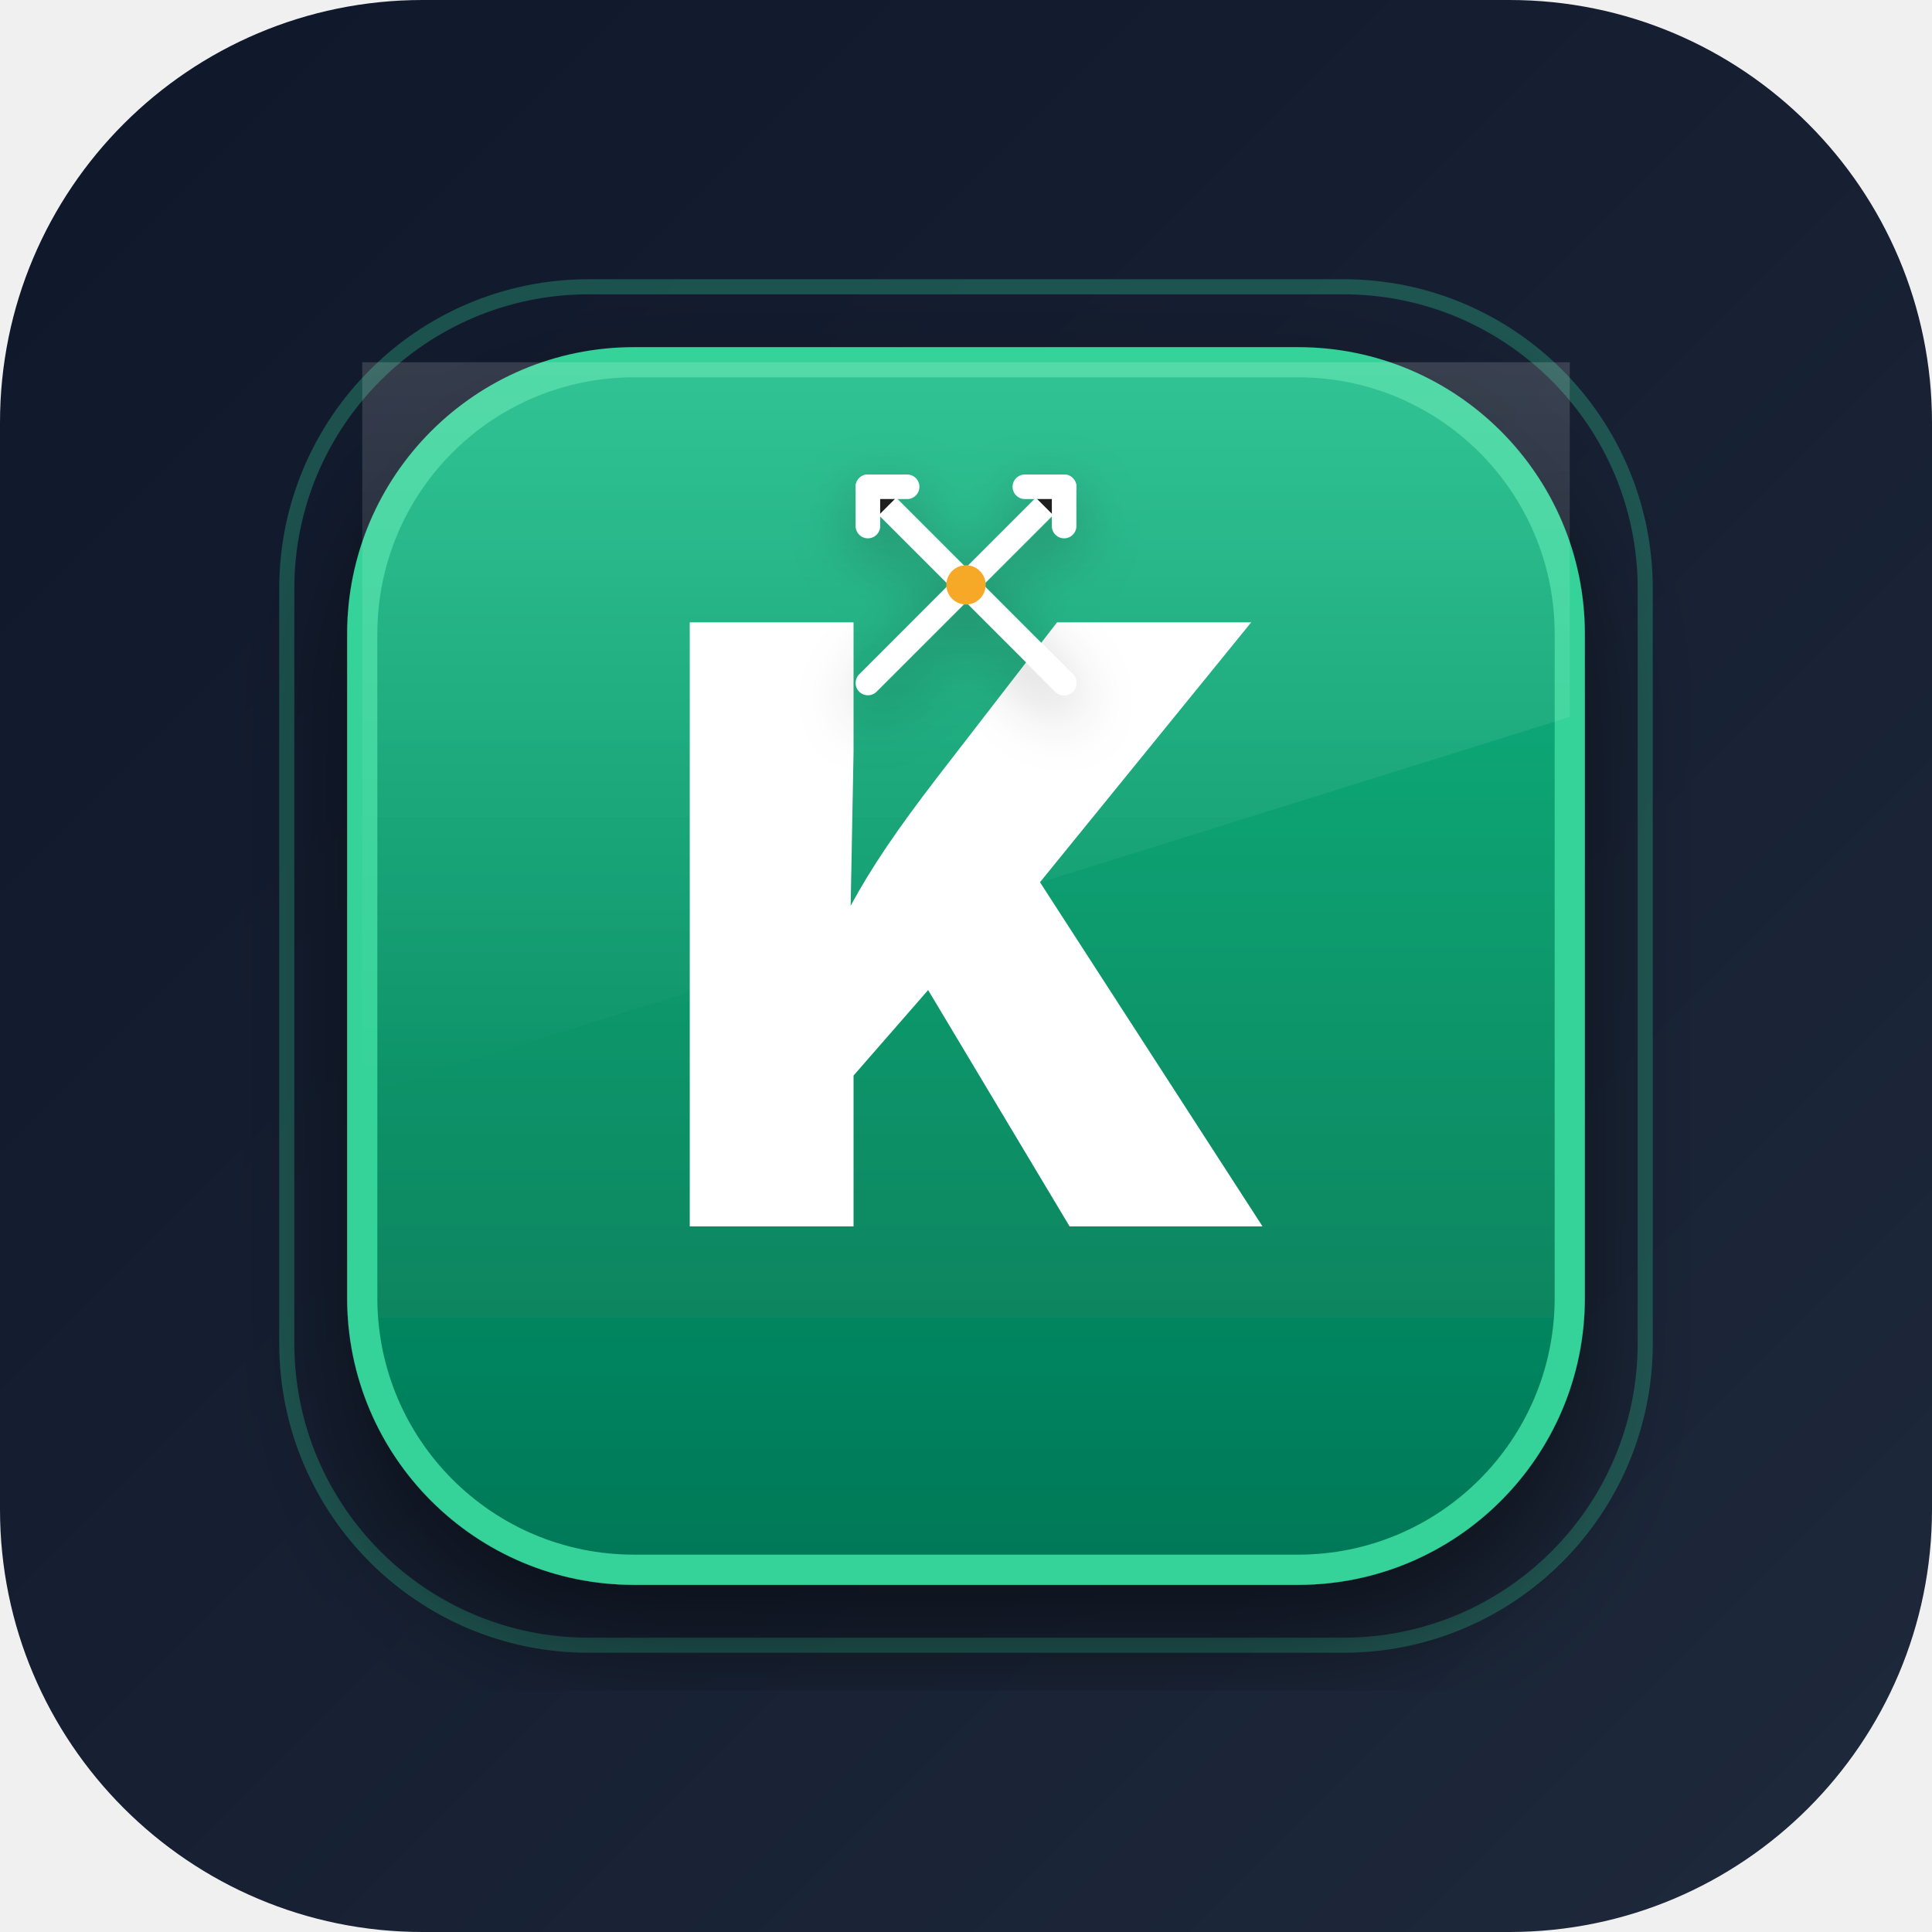
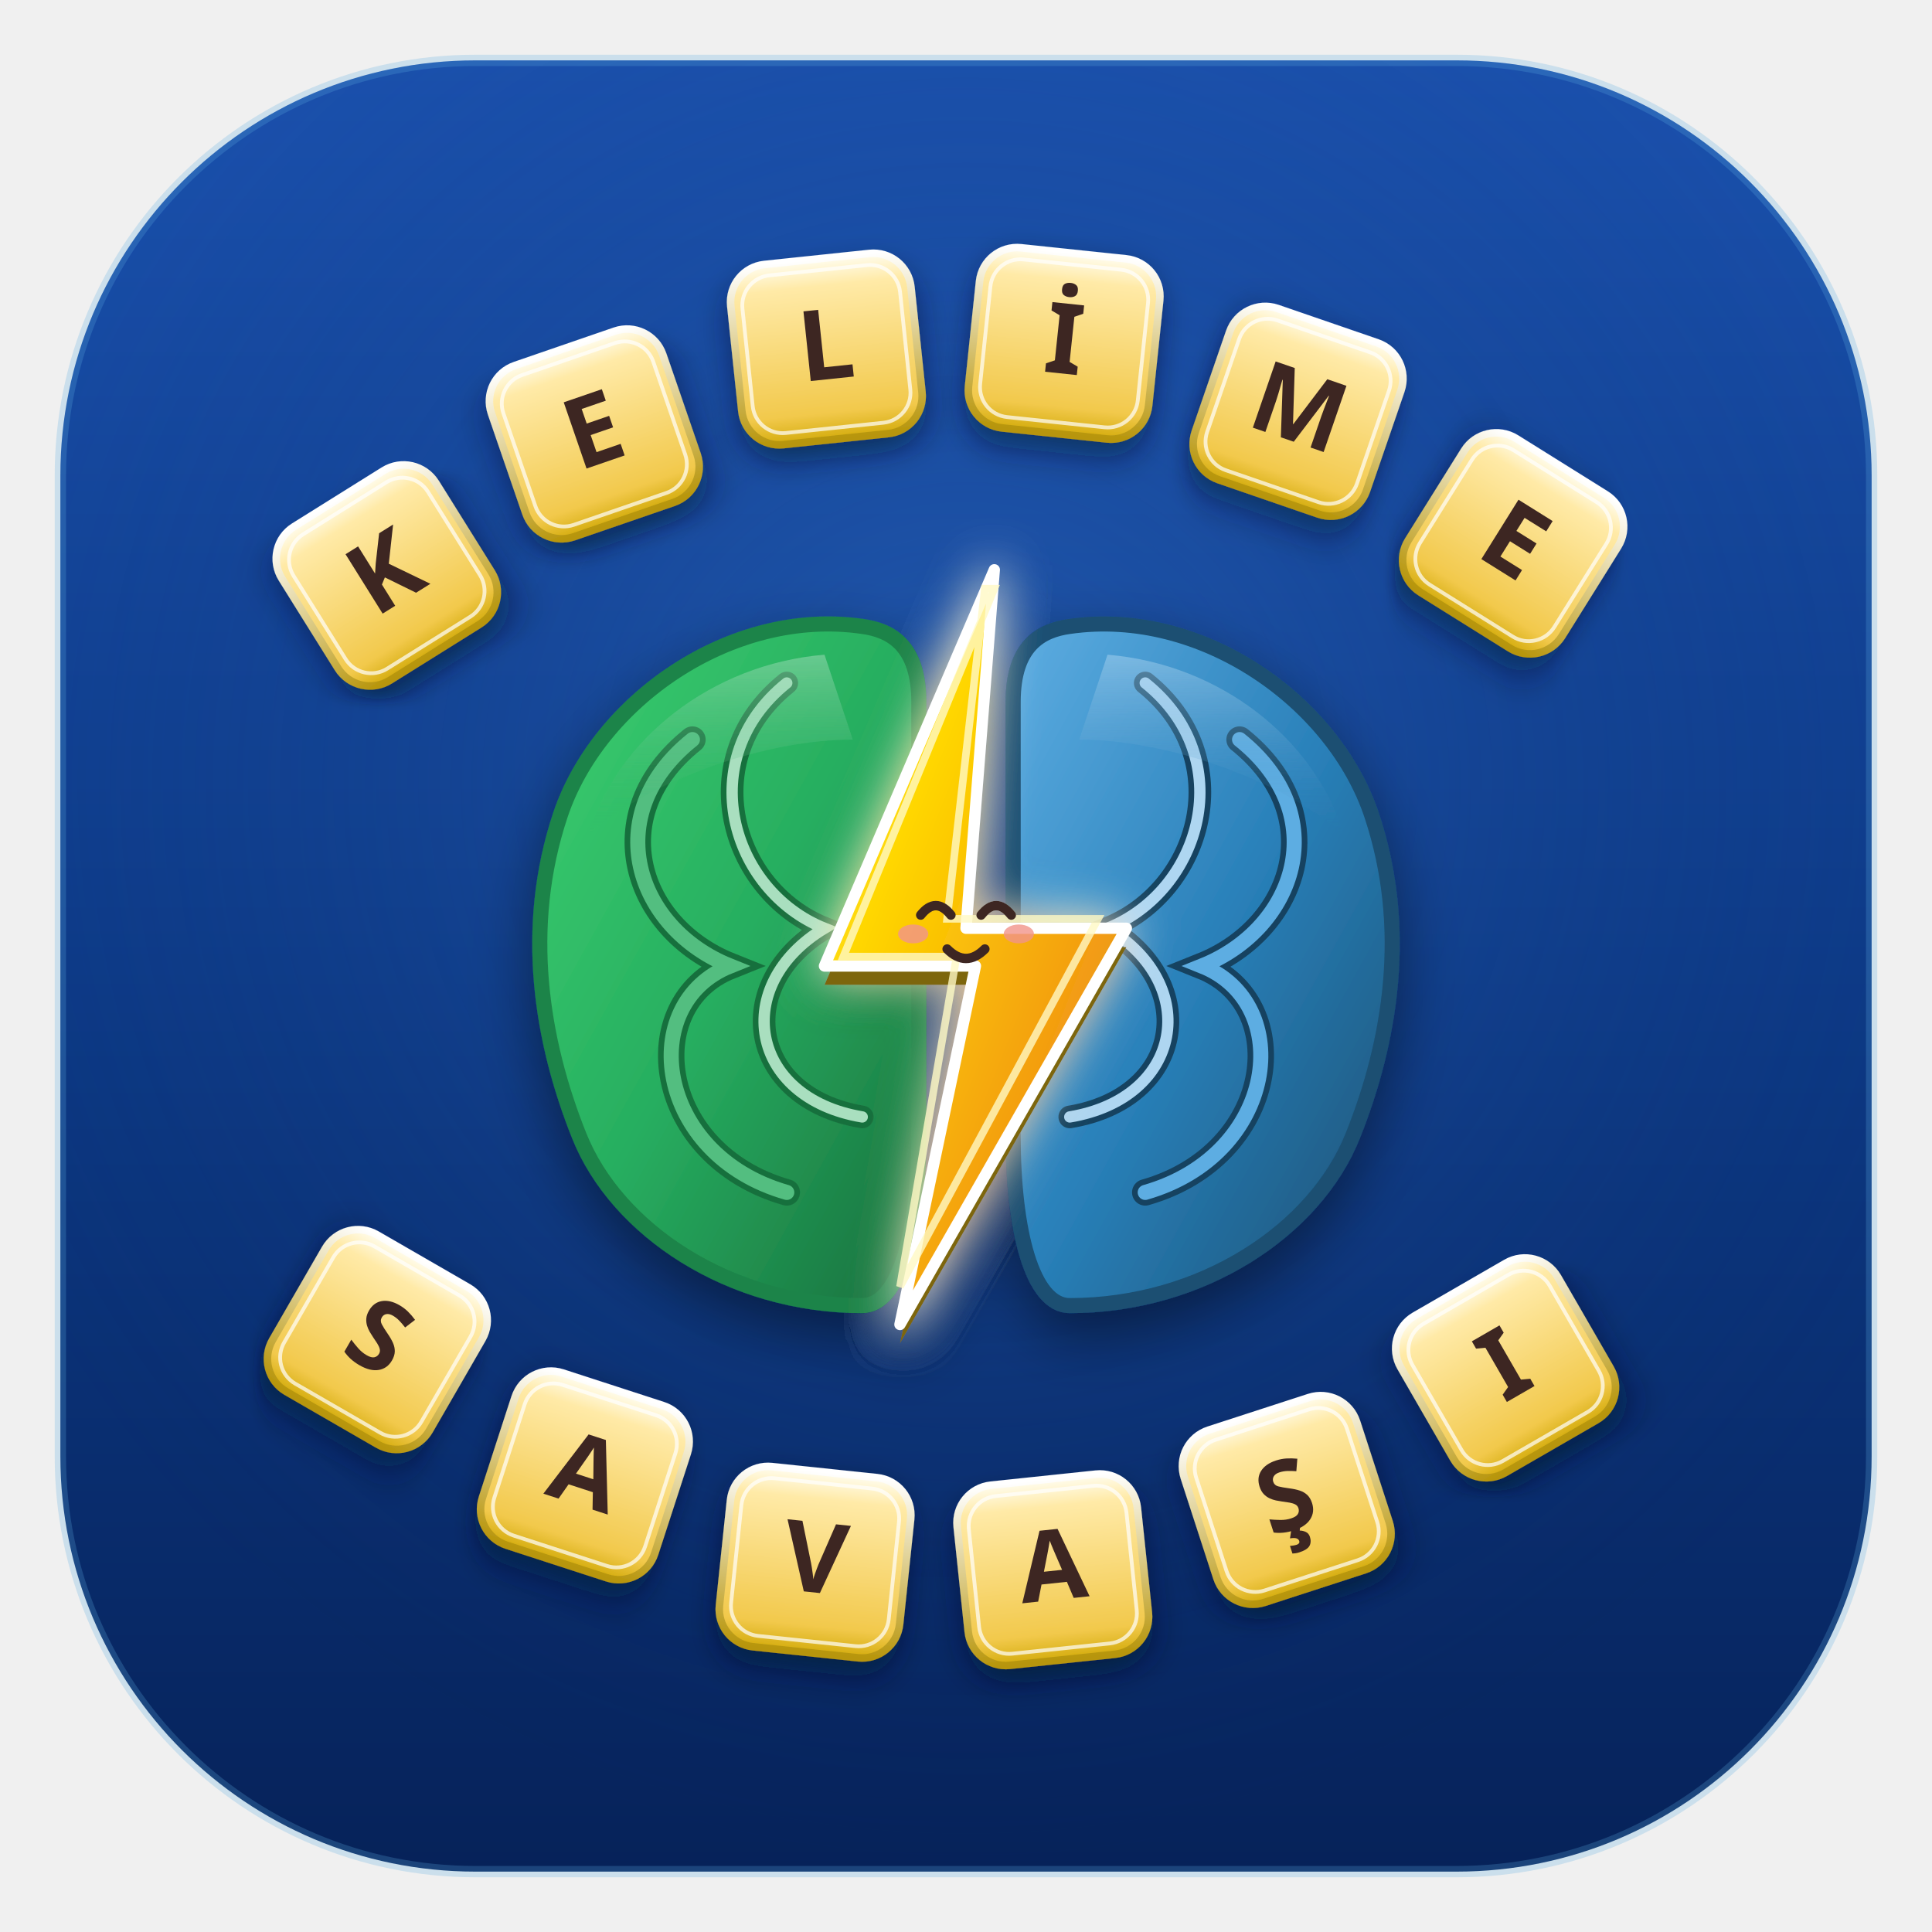
- <svg xmlns="http://www.w3.org/2000/svg" viewBox="0 0 512 512" width="512" height="512">
+ <svg xmlns="http://www.w3.org/2000/svg" viewBox="0 0 1024 1024" width="1024" height="1024">
  <defs>
-     <linearGradient id="bgGrad" x1="0%" y1="0%" x2="100%" y2="100%">
-       <stop offset="0%" stop-color="#0f172a" />
-       <stop offset="100%" stop-color="#1e293b" />
+     <filter id="shadow" x="-20%" y="-20%" width="140%" height="140%">
+       <feDropShadow dx="0" dy="12" stdDeviation="16" flood-color="#000000" flood-opacity="0.45" />
+     </filter>
+     <filter id="tileShadow" x="-30%" y="-30%" width="160%" height="160%">
+       <feDropShadow dx="0" dy="8" stdDeviation="8" flood-color="#051229" flood-opacity="0.5" />
+     </filter>
+     <filter id="glow" x="-30%" y="-30%" width="160%" height="160%">
+       <feGaussianBlur stdDeviation="12" result="blur" />
+       <feComposite in="SourceGraphic" in2="blur" operator="over" />
+     </filter>
+     <linearGradient id="bgGrad" x1="0%" y1="0%" x2="0%" y2="100%">
+       <stop offset="0%" stop-color="#1B52B0" />
+       <stop offset="50%" stop-color="#0D3B89" />
+       <stop offset="100%" stop-color="#062259" />
    </linearGradient>
-     <linearGradient id="tileGrad" x1="0%" y1="0%" x2="0%" y2="100%">
-       <stop offset="0%" stop-color="#10b981" />
-       <stop offset="100%" stop-color="#047857" />
+     <radialGradient id="bgHighlight" cx="50%" cy="40%" r="60%">
+       <stop offset="0%" stop-color="#3A7BD5" stop-opacity="0.4" />
+       <stop offset="100%" stop-color="#062259" stop-opacity="0" />
+     </radialGradient>
+     <linearGradient id="greenBrainBase" x1="0%" y1="0%" x2="100%" y2="100%">
+       <stop offset="0%" stop-color="#3CD070" />
+       <stop offset="50%" stop-color="#27AE60" />
+       <stop offset="100%" stop-color="#196F3D" />
    </linearGradient>
-     <linearGradient id="glassGrad" x1="0%" y1="0%" x2="0%" y2="100%">
-       <stop offset="0%" stop-color="#ffffff" stop-opacity="0.15" />
-       <stop offset="100%" stop-color="#ffffff" stop-opacity="0.0" />
+     <linearGradient id="greenBrainHighlight" x1="0%" y1="0%" x2="0%" y2="100%">
+       <stop offset="0%" stop-color="#A9DFBF" stop-opacity="0.8" />
+       <stop offset="100%" stop-color="#27AE60" stop-opacity="0" />
    </linearGradient>
-     <filter id="shadow" x="-10%" y="-10%" width="120%" height="120%">
-       <feDropShadow dx="0" dy="16" stdDeviation="16" flood-color="#000000" flood-opacity="0.5" />
-     </filter>
+     <linearGradient id="blueBrainBase" x1="0%" y1="0%" x2="100%" y2="100%">
+       <stop offset="0%" stop-color="#5DADE2" />
+       <stop offset="50%" stop-color="#2980B9" />
+       <stop offset="100%" stop-color="#1B4F72" />
+     </linearGradient>
+     <linearGradient id="blueBrainHighlight" x1="0%" y1="0%" x2="0%" y2="100%">
+       <stop offset="0%" stop-color="#AED6F1" stop-opacity="0.8" />
+       <stop offset="100%" stop-color="#2980B9" stop-opacity="0" />
+     </linearGradient>
+     <linearGradient id="goldGrad" x1="0%" y1="0%" x2="100%" y2="100%">
+       <stop offset="0%" stop-color="#FFF5B8" />
+       <stop offset="30%" stop-color="#FFD700" />
+       <stop offset="70%" stop-color="#F39C12" />
+       <stop offset="100%" stop-color="#B7950B" />
+     </linearGradient>
+     <linearGradient id="goldTileGrad" x1="0%" y1="0%" x2="0%" y2="100%">
+       <stop offset="0%" stop-color="#FFFDF0" />
+       <stop offset="15%" stop-color="#FFEAA7" />
+       <stop offset="85%" stop-color="#F2C94C" />
+       <stop offset="100%" stop-color="#D4AC0D" />
+     </linearGradient>
+     <linearGradient id="goldTileBorder" x1="0%" y1="0%" x2="0%" y2="100%">
+       <stop offset="0%" stop-color="#FFFFFF" />
+       <stop offset="100%" stop-color="#B7950B" />
+     </linearGradient>
  </defs>
-   <rect width="512" height="512" rx="112" fill="url(#bgGrad)" />
-   <rect x="76" y="76" width="360" height="360" rx="80" fill="none" stroke="#34d399" stroke-width="4" stroke-opacity="0.3" />
-   <rect x="96" y="96" width="320" height="320" rx="72" fill="url(#tileGrad)" filter="url(#shadow)" stroke="#34d399" stroke-width="8" />
-   <text x="256" y="325" font-family="'Inter', system-ui, -apple-system, sans-serif" font-size="220" font-weight="900" fill="#ffffff" text-anchor="middle" letter-spacing="-5" style="user-select: none;">K</text>
-   <g transform="translate(256, 155) scale(1.3)" filter="drop-shadow(0px 4px 6px rgba(0,0,0,0.3))">
-     <path d="M-20,20 L20,-20" stroke="#ffffff" stroke-width="5" stroke-linecap="round" />
-     <path d="M12,-20 L20,-20 L20,-12" stroke="#ffffff" stroke-width="5" stroke-linecap="round" stroke-linejoin="round" />
-     <path d="M20,20 L-20,-20" stroke="#ffffff" stroke-width="5" stroke-linecap="round" />
-     <path d="M-12,-20 L-20,-20 L-20,-12" stroke="#ffffff" stroke-width="5" stroke-linecap="round" stroke-linejoin="round" />
-     <circle cx="0" cy="0" r="4" fill="#f59e0b" />
+   <rect x="32" y="32" width="960" height="960" rx="220" fill="url(#bgGrad)" />
+   <rect x="32" y="32" width="960" height="960" rx="220" fill="url(#bgHighlight)" />
+   <rect x="32" y="32" width="960" height="960" rx="220" fill="none" stroke="#5DADE2" stroke-opacity="0.25" stroke-width="6" />
+   <g transform="translate(512, 512)" filter="url(#shadow)">
+     <g transform="translate(-15, 0)">
+       <path d="M-40,-180 C-110,-190 -180,-140 -200,-80 C-220,-20 -210,40 -190,90 C-170,140 -110,180 -40,180 C-20,180 -10,140 -10,90 L-10,-140 C-10,-170 -25,-178 -40,-180 Z" fill="url(#greenBrainBase)" stroke="#1E8449" stroke-width="8" />
+       <path d="M-130,-120 C-180,-80 -160,-20 -110,0 C-160,20 -150,100 -80,120" fill="none" stroke="#196F3D" stroke-width="14" stroke-linecap="round" />
+       <path d="M-130,-120 C-180,-80 -160,-20 -110,0 C-160,20 -150,100 -80,120" fill="none" stroke="#52BE80" stroke-width="8" stroke-linecap="round" />
+       <path d="M-80,-150 C-130,-110 -110,-40 -60,-20 C-110,10 -100,70 -40,80" fill="none" stroke="#196F3D" stroke-width="12" stroke-linecap="round" />
+       <path d="M-80,-150 C-130,-110 -110,-40 -60,-20 C-110,10 -100,70 -40,80" fill="none" stroke="#A9DFBF" stroke-width="6" stroke-linecap="round" />
+       <path d="M-60,-165 C-120,-160 -170,-120 -185,-70 C-150,-100 -90,-120 -45,-120 Z" fill="url(#greenBrainHighlight)" opacity="0.6" />
+     </g>
+     <g transform="translate(15, 0)">
+       <path d="M40,-180 C110,-190 180,-140 200,-80 C220,-20 210,40 190,90 C170,140 110,180 40,180 C20,180 10,140 10,90 L10,-140 C10,-170 25,-178 40,-180 Z" fill="url(#blueBrainBase)" stroke="#1B4F72" stroke-width="8" />
+       <path d="M130,-120 C180,-80 160,-20 110,0 C160,20 150,100 80,120" fill="none" stroke="#154360" stroke-width="14" stroke-linecap="round" />
+       <path d="M130,-120 C180,-80 160,-20 110,0 C160,20 150,100 80,120" fill="none" stroke="#5DADE2" stroke-width="8" stroke-linecap="round" />
+       <path d="M80,-150 C130,-110 110,-40 60,-20 C110,10 100,70 40,80" fill="none" stroke="#154360" stroke-width="12" stroke-linecap="round" />
+       <path d="M80,-150 C130,-110 110,-40 60,-20 C110,10 100,70 40,80" fill="none" stroke="#AED6F1" stroke-width="6" stroke-linecap="round" />
+       <path d="M60,-165 C120,-160 170,-120 185,-70 C150,-100 90,-120 45,-120 Z" fill="url(#blueBrainHighlight)" opacity="0.6" />
+     </g>
+     <g filter="url(#glow)">
+       <path d="M15,-210 L-75,0 L5,0 L-35,190 L85,-20 L0,-20 Z" fill="#7D6608" transform="translate(0, 10)" />
+       <path d="M15,-210 L-75,0 L5,0 L-35,190 L85,-20 L0,-20 Z" fill="url(#goldGrad)" stroke="#FFFFFF" stroke-width="6" stroke-linejoin="round" />
+       <path d="M15,-200 L-65,-5 L-5,-5 L-35,170 L70,-25 L-10,-25 L10,-200 Z" fill="none" stroke="#FFF9C4" stroke-width="4" opacity="0.8" />
+       <g transform="translate(-2, -15)">
+         <path d="M-22,-12 Q-14,-22 -6,-12" fill="none" stroke="#3E2723" stroke-width="5" stroke-linecap="round" />
+         <path d="M10,-12 Q18,-22 26,-12" fill="none" stroke="#3E2723" stroke-width="5" stroke-linecap="round" />
+         <path d="M-8,6 Q2,16 12,6" fill="none" stroke="#3E2723" stroke-width="5" stroke-linecap="round" />
+         <ellipse cx="-26" cy="-2" rx="8" ry="5" fill="#F1948A" opacity="0.8" />
+         <ellipse cx="30" cy="-2" rx="8" ry="5" fill="#F1948A" opacity="0.8" />
+       </g>
+     </g>
  </g>
-   <path d="M96,96 L416,96 L416,190 L96,290 Z" fill="url(#glassGrad)" style="pointer-events: none;" />
+   <g transform="translate(205, 305) rotate(-32)" filter="url(#tileShadow)">
+     <rect x="-48" y="-48" width="96" height="96" rx="20" fill="url(#goldTileGrad)" stroke="url(#goldTileBorder)" stroke-width="4" />
+     <rect x="-42" y="-42" width="84" height="84" rx="16" fill="none" stroke="#FFFFFF" stroke-width="2" opacity="0.7" />
+     <text x="0" y="16" font-family="'Arial Black', 'Impact', sans-serif" font-weight="900" font-size="52" fill="#3E2723" text-anchor="middle">K</text>
+   </g>
+   <g transform="translate(315, 230) rotate(-19)" filter="url(#tileShadow)">
+     <rect x="-48" y="-48" width="96" height="96" rx="20" fill="url(#goldTileGrad)" stroke="url(#goldTileBorder)" stroke-width="4" />
+     <rect x="-42" y="-42" width="84" height="84" rx="16" fill="none" stroke="#FFFFFF" stroke-width="2" opacity="0.7" />
+     <text x="0" y="16" font-family="'Arial Black', 'Impact', sans-serif" font-weight="900" font-size="52" fill="#3E2723" text-anchor="middle">E</text>
+   </g>
+   <g transform="translate(438, 185) rotate(-6)" filter="url(#tileShadow)">
+     <rect x="-48" y="-48" width="96" height="96" rx="20" fill="url(#goldTileGrad)" stroke="url(#goldTileBorder)" stroke-width="4" />
+     <rect x="-42" y="-42" width="84" height="84" rx="16" fill="none" stroke="#FFFFFF" stroke-width="2" opacity="0.7" />
+     <text x="0" y="16" font-family="'Arial Black', 'Impact', sans-serif" font-weight="900" font-size="52" fill="#3E2723" text-anchor="middle">L</text>
+   </g>
+   <g transform="translate(564, 182) rotate(6)" filter="url(#tileShadow)">
+     <rect x="-48" y="-48" width="96" height="96" rx="20" fill="url(#goldTileGrad)" stroke="url(#goldTileBorder)" stroke-width="4" />
+     <rect x="-42" y="-42" width="84" height="84" rx="16" fill="none" stroke="#FFFFFF" stroke-width="2" opacity="0.7" />
+     <text x="0" y="16" font-family="'Arial Black', 'Impact', sans-serif" font-weight="900" font-size="52" fill="#3E2723" text-anchor="middle">İ</text>
+   </g>
+   <g transform="translate(688, 218) rotate(19)" filter="url(#tileShadow)">
+     <rect x="-48" y="-48" width="96" height="96" rx="20" fill="url(#goldTileGrad)" stroke="url(#goldTileBorder)" stroke-width="4" />
+     <rect x="-42" y="-42" width="84" height="84" rx="16" fill="none" stroke="#FFFFFF" stroke-width="2" opacity="0.7" />
+     <text x="0" y="16" font-family="'Arial Black', 'Impact', sans-serif" font-weight="900" font-size="52" fill="#3E2723" text-anchor="middle">M</text>
+   </g>
+   <g transform="translate(802, 288) rotate(32)" filter="url(#tileShadow)">
+     <rect x="-48" y="-48" width="96" height="96" rx="20" fill="url(#goldTileGrad)" stroke="url(#goldTileBorder)" stroke-width="4" />
+     <rect x="-42" y="-42" width="84" height="84" rx="16" fill="none" stroke="#FFFFFF" stroke-width="2" opacity="0.7" />
+     <text x="0" y="16" font-family="'Arial Black', 'Impact', sans-serif" font-weight="900" font-size="52" fill="#3E2723" text-anchor="middle">E</text>
+   </g>
+   <g transform="translate(200, 710) rotate(30)" filter="url(#tileShadow)">
+     <rect x="-48" y="-48" width="96" height="96" rx="20" fill="url(#goldTileGrad)" stroke="url(#goldTileBorder)" stroke-width="4" />
+     <rect x="-42" y="-42" width="84" height="84" rx="16" fill="none" stroke="#FFFFFF" stroke-width="2" opacity="0.7" />
+     <text x="0" y="16" font-family="'Arial Black', 'Impact', sans-serif" font-weight="900" font-size="52" fill="#3E2723" text-anchor="middle">S</text>
+   </g>
+   <g transform="translate(310, 782) rotate(18)" filter="url(#tileShadow)">
+     <rect x="-48" y="-48" width="96" height="96" rx="20" fill="url(#goldTileGrad)" stroke="url(#goldTileBorder)" stroke-width="4" />
+     <rect x="-42" y="-42" width="84" height="84" rx="16" fill="none" stroke="#FFFFFF" stroke-width="2" opacity="0.7" />
+     <text x="0" y="16" font-family="'Arial Black', 'Impact', sans-serif" font-weight="900" font-size="52" fill="#3E2723" text-anchor="middle">A</text>
+   </g>
+   <g transform="translate(432, 828) rotate(6)" filter="url(#tileShadow)">
+     <rect x="-48" y="-48" width="96" height="96" rx="20" fill="url(#goldTileGrad)" stroke="url(#goldTileBorder)" stroke-width="4" />
+     <rect x="-42" y="-42" width="84" height="84" rx="16" fill="none" stroke="#FFFFFF" stroke-width="2" opacity="0.7" />
+     <text x="0" y="16" font-family="'Arial Black', 'Impact', sans-serif" font-weight="900" font-size="52" fill="#3E2723" text-anchor="middle">V</text>
+   </g>
+   <g transform="translate(558, 832) rotate(-6)" filter="url(#tileShadow)">
+     <rect x="-48" y="-48" width="96" height="96" rx="20" fill="url(#goldTileGrad)" stroke="url(#goldTileBorder)" stroke-width="4" />
+     <rect x="-42" y="-42" width="84" height="84" rx="16" fill="none" stroke="#FFFFFF" stroke-width="2" opacity="0.7" />
+     <text x="0" y="16" font-family="'Arial Black', 'Impact', sans-serif" font-weight="900" font-size="52" fill="#3E2723" text-anchor="middle">A</text>
+   </g>
+   <g transform="translate(682, 795) rotate(-18)" filter="url(#tileShadow)">
+     <rect x="-48" y="-48" width="96" height="96" rx="20" fill="url(#goldTileGrad)" stroke="url(#goldTileBorder)" stroke-width="4" />
+     <rect x="-42" y="-42" width="84" height="84" rx="16" fill="none" stroke="#FFFFFF" stroke-width="2" opacity="0.7" />
+     <text x="0" y="16" font-family="'Arial Black', 'Impact', sans-serif" font-weight="900" font-size="52" fill="#3E2723" text-anchor="middle">Ş</text>
+   </g>
+   <g transform="translate(798, 725) rotate(-30)" filter="url(#tileShadow)">
+     <rect x="-48" y="-48" width="96" height="96" rx="20" fill="url(#goldTileGrad)" stroke="url(#goldTileBorder)" stroke-width="4" />
+     <rect x="-42" y="-42" width="84" height="84" rx="16" fill="none" stroke="#FFFFFF" stroke-width="2" opacity="0.7" />
+     <text x="0" y="16" font-family="'Arial Black', 'Impact', sans-serif" font-weight="900" font-size="52" fill="#3E2723" text-anchor="middle">I</text>
+   </g>
</svg>
